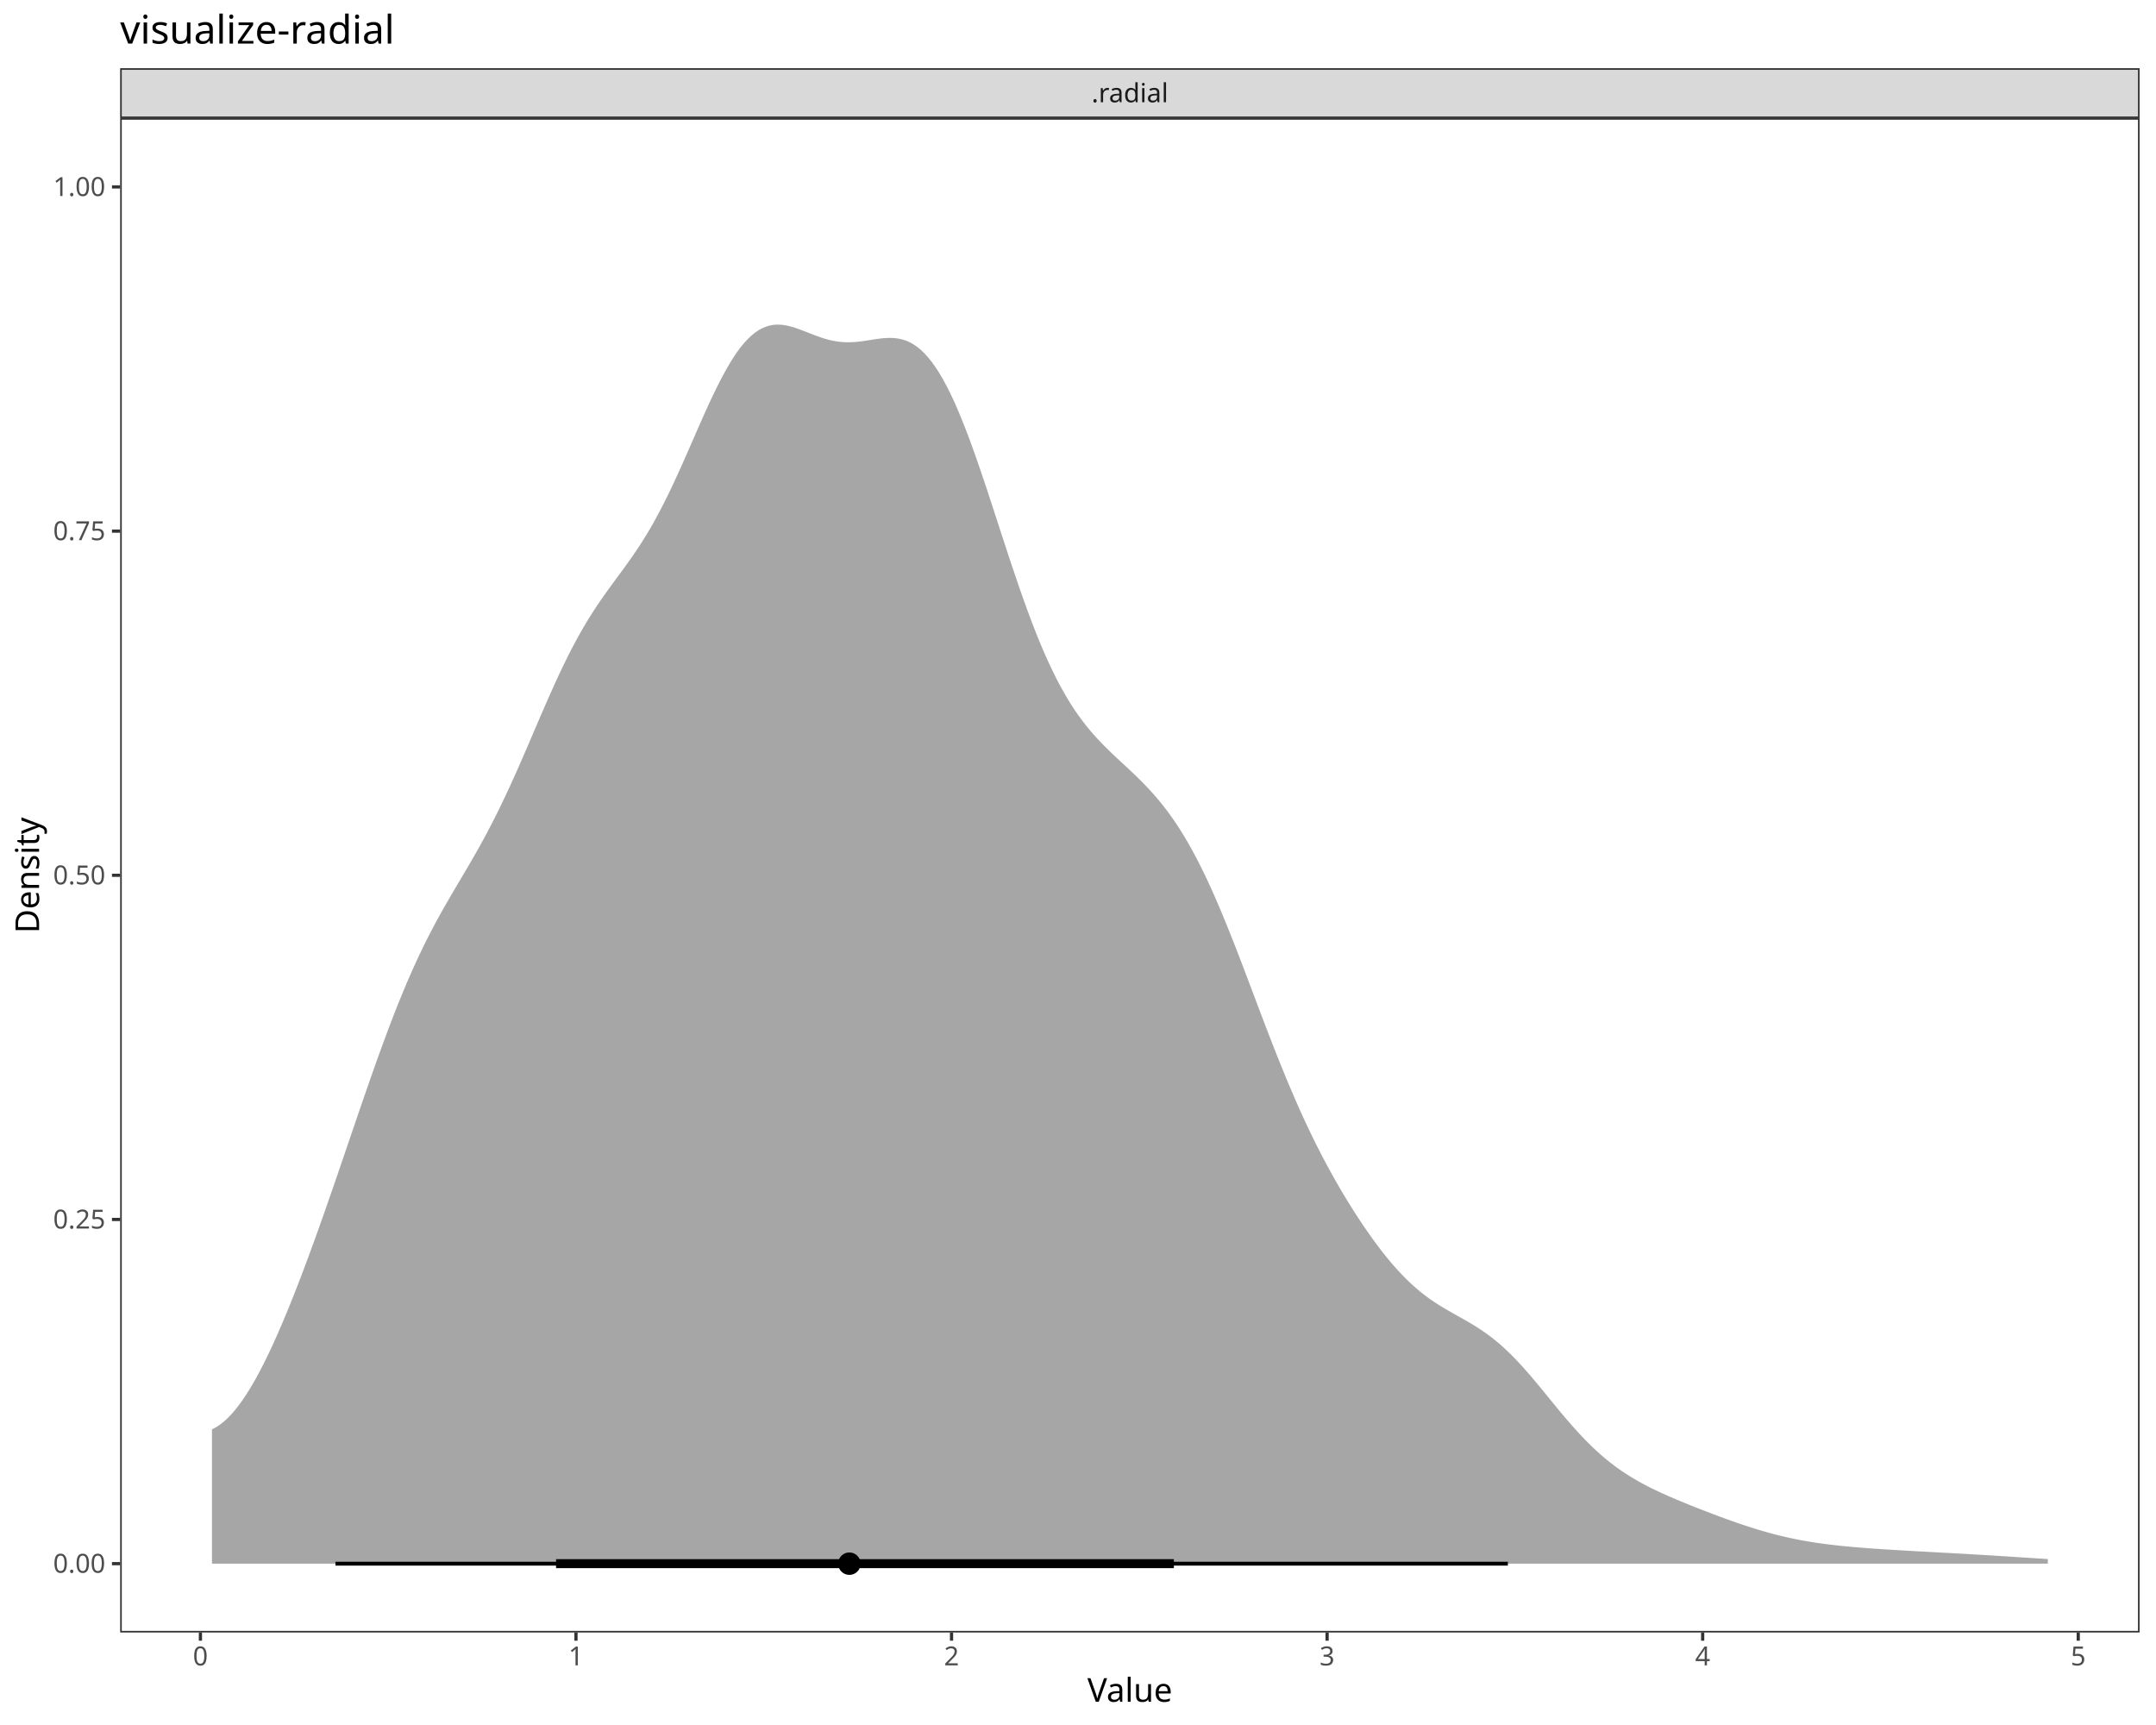
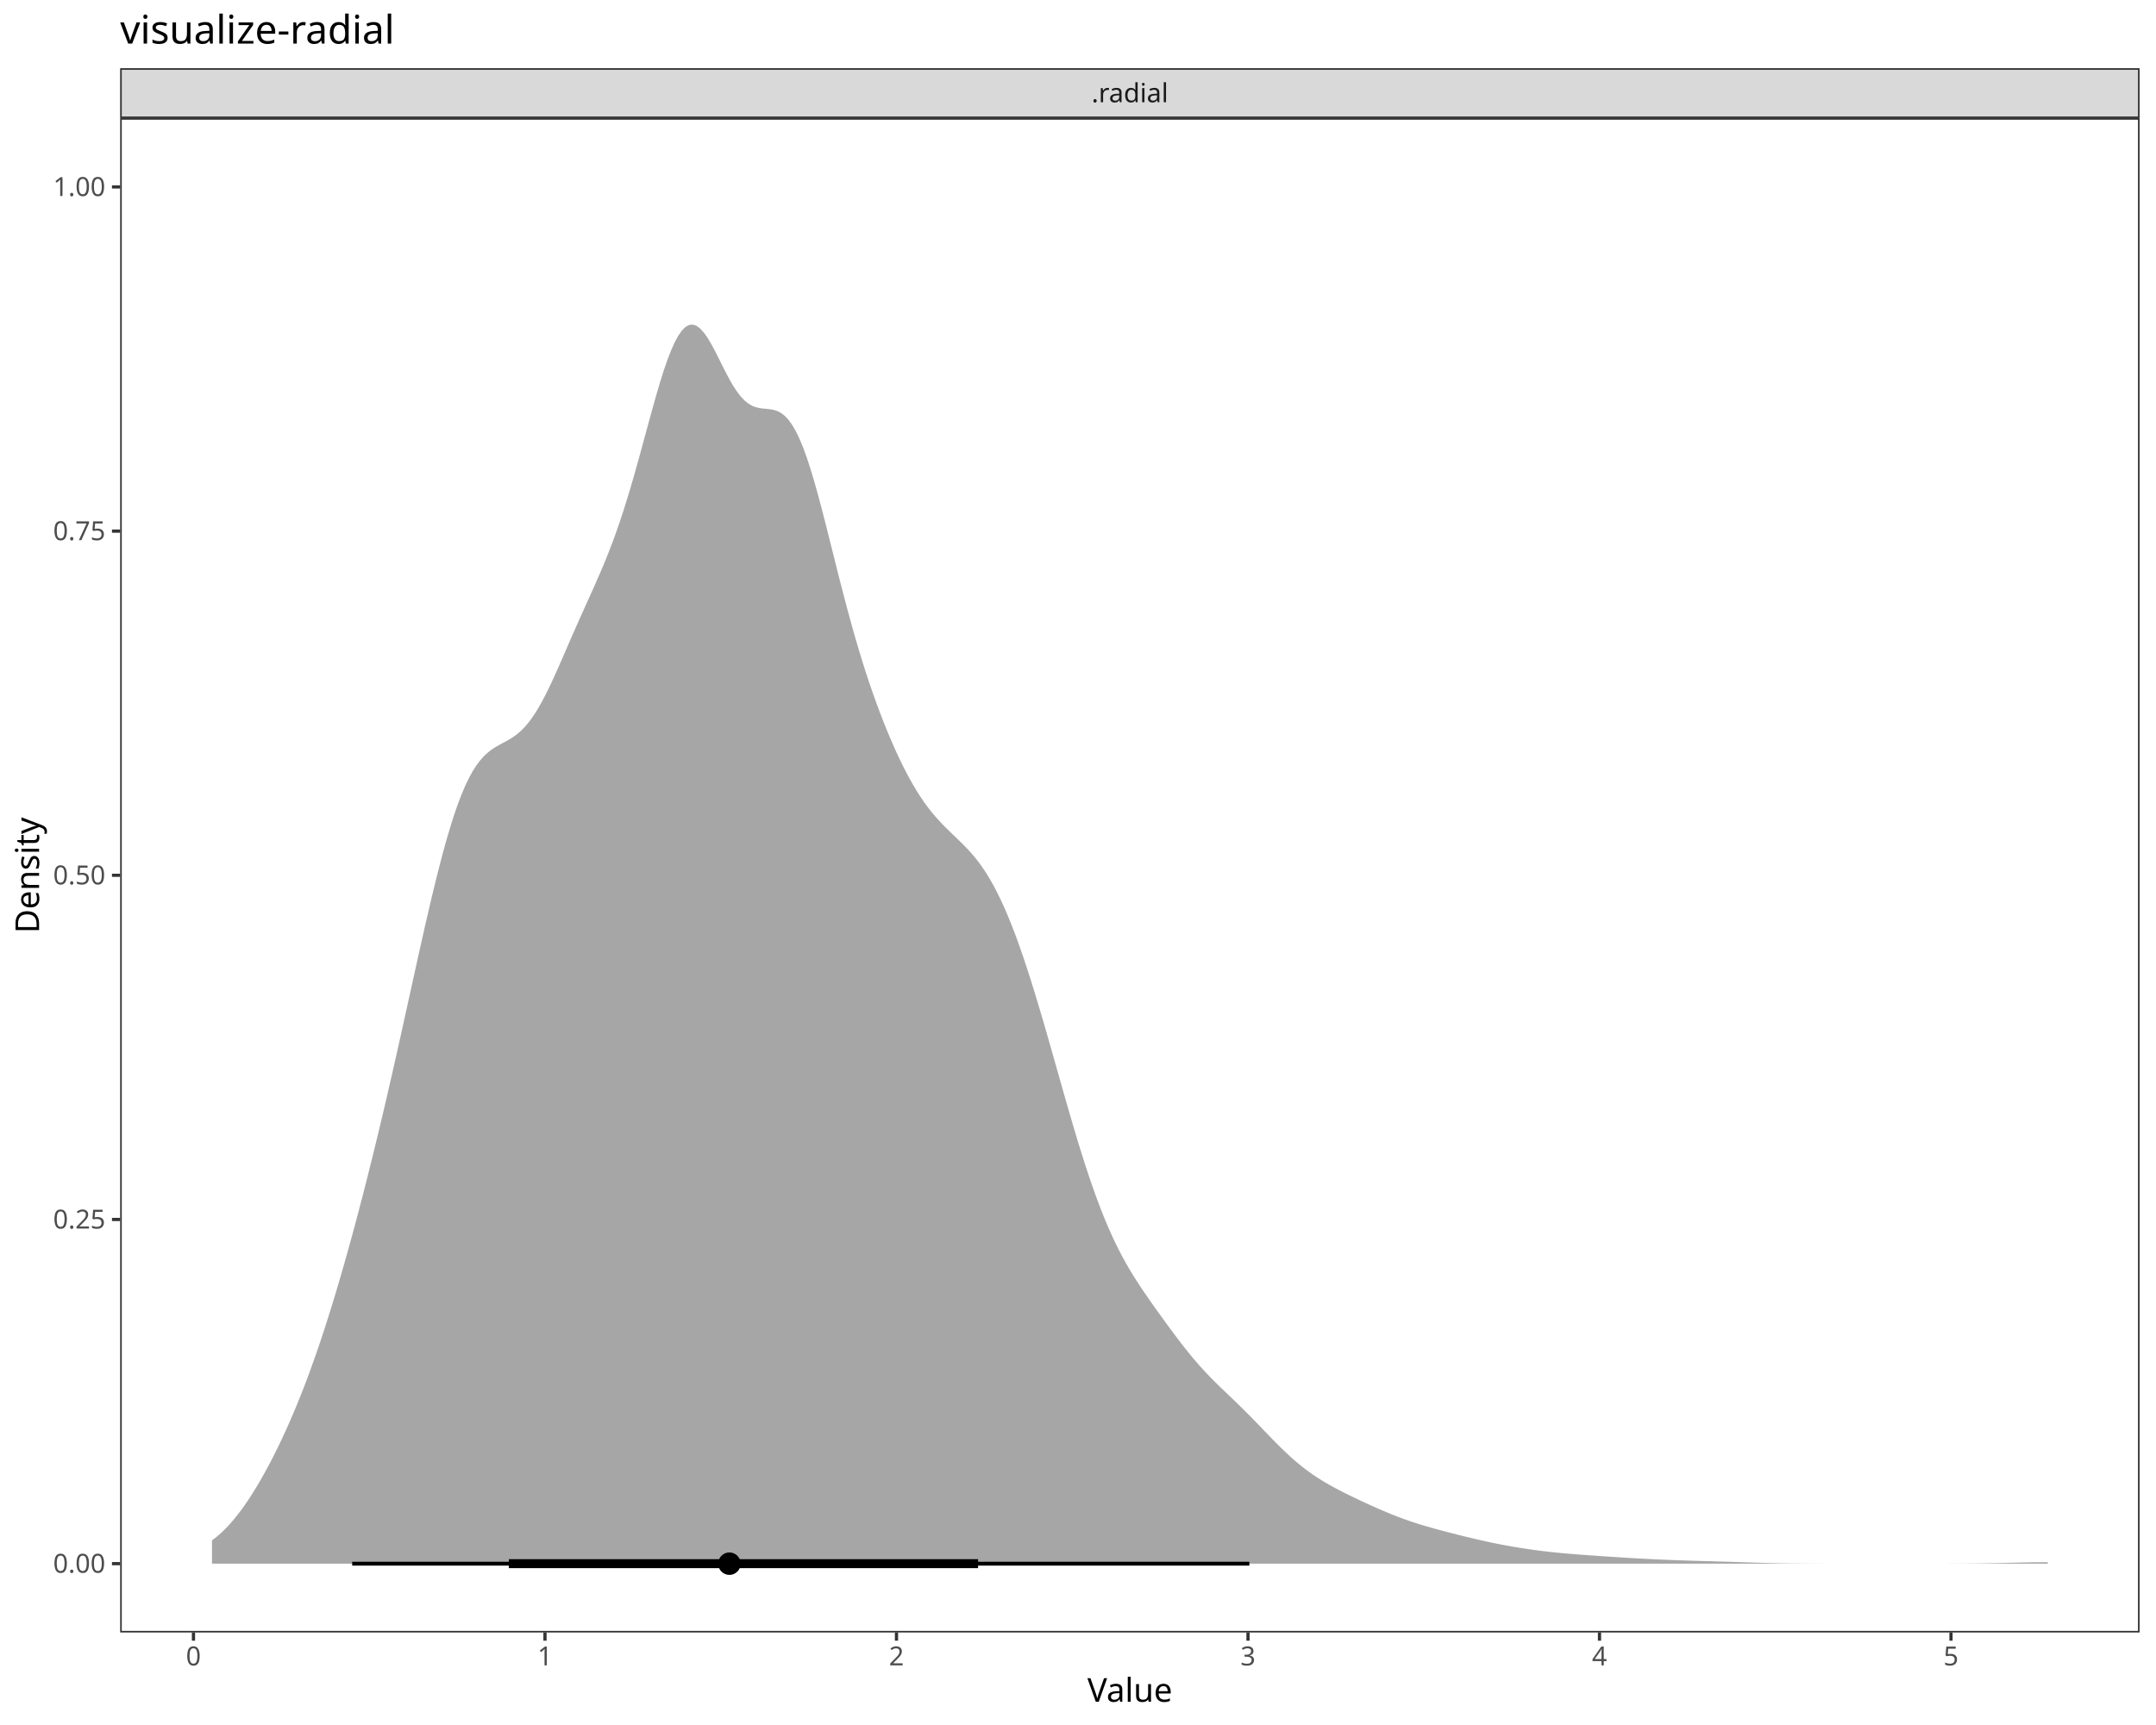
<svg xmlns="http://www.w3.org/2000/svg" class="svglite" data-engine-version="2.0" width="720.00pt" height="576.00pt" viewBox="0 0 720.00 576.00">
  <defs>
    <style type="text/css">
    .svglite line, .svglite polyline, .svglite polygon, .svglite path, .svglite rect, .svglite circle {
      fill: none;
      stroke: #000000;
      stroke-linecap: round;
      stroke-linejoin: round;
      stroke-miterlimit: 10.00;
    }
  </style>
  </defs>
  <rect width="100%" height="100%" style="stroke: none; fill: #FFFFFF;" />
  <defs>
    <clipPath id="cpMC4wMHw3MjAuMDB8MC4wMHw1NzYuMDA=">
      <rect x="0.00" y="0.00" width="720.00" height="576.00" />
    </clipPath>
  </defs>
  <g clip-path="url(#cpMC4wMHw3MjAuMDB8MC4wMHw1NzYuMDA=)">
    <rect x="0.00" y="0.00" width="720.00" height="576.00" style="stroke-width: 1.07; stroke: #FFFFFF; fill: #FFFFFF;" />
  </g>
  <defs>
    <clipPath id="cpNDAuMTN8NzE0LjUyfDM5LjQzfDU0NS4xMQ==">
      <rect x="40.13" y="39.43" width="674.39" height="505.68" />
    </clipPath>
  </defs>
  <g clip-path="url(#cpNDAuMTN8NzE0LjUyfDM5LjQzfDU0NS4xMQ==)">
    <rect x="40.13" y="39.43" width="674.39" height="505.68" style="stroke-width: 1.07; stroke: none; fill: #FFFFFF;" />
-     <polygon points="70.79,477.27 72.01,476.65 73.24,475.87 74.47,474.93 75.69,473.85 76.92,472.62 78.14,471.24 79.37,469.72 80.60,468.07 81.82,466.29 83.05,464.37 84.27,462.34 85.50,460.19 86.73,457.92 87.95,455.55 89.18,453.07 90.41,450.50 91.63,447.83 92.86,445.08 94.08,442.25 95.31,439.35 96.54,436.37 97.76,433.32 98.99,430.21 100.21,427.05 101.44,423.82 102.67,420.54 103.89,417.21 105.12,413.84 106.35,410.43 107.57,406.98 108.80,403.50 110.02,399.99 111.25,396.45 112.48,392.89 113.70,389.32 114.93,385.73 116.15,382.13 117.38,378.53 118.61,374.94 119.83,371.35 121.06,367.78 122.29,364.23 123.51,360.71 124.74,357.22 125.96,353.78 127.19,350.38 128.42,347.03 129.64,343.74 130.87,340.52 132.09,337.37 133.32,334.30 134.55,331.30 135.77,328.37 137.00,325.54 138.23,322.79 139.45,320.11 140.68,317.52 141.90,315.00 143.13,312.57 144.36,310.20 145.58,307.90 146.81,305.66 148.03,303.47 149.26,301.33 150.49,299.21 151.71,297.12 152.94,295.04 154.17,292.97 155.39,290.90 156.62,288.81 157.84,286.70 159.07,284.55 160.30,282.37 161.52,280.14 162.75,277.85 163.97,275.51 165.20,273.12 166.43,270.66 167.65,268.14 168.88,265.56 170.11,262.93 171.33,260.25 172.56,257.51 173.78,254.73 175.01,251.92 176.24,249.08 177.46,246.22 178.69,243.36 179.91,240.50 181.14,237.66 182.37,234.84 183.59,232.06 184.82,229.32 186.05,226.63 187.27,224.00 188.50,221.45 189.72,218.97 190.95,216.56 192.18,214.24 193.40,212.01 194.63,209.86 195.86,207.78 197.08,205.78 198.31,203.86 199.53,202.01 200.76,200.21 201.99,198.45 203.21,196.75 204.44,195.07 205.66,193.40 206.89,191.74 208.12,190.07 209.34,188.37 210.57,186.65 211.80,184.88 213.02,183.06 214.25,181.18 215.47,179.22 216.70,177.20 217.93,175.08 219.15,172.87 220.38,170.58 221.60,168.21 222.83,165.75 224.06,163.22 225.28,160.61 226.51,157.95 227.74,155.23 228.96,152.47 230.19,149.68 231.41,146.87 232.64,144.06 233.87,141.27 235.09,138.51 236.32,135.80 237.54,133.15 238.77,130.59 240.00,128.11 241.22,125.74 242.45,123.49 243.68,121.38 244.90,119.40 246.13,117.58 247.35,115.92 248.58,114.44 249.81,113.13 251.03,111.97 252.26,110.99 253.48,110.17 254.71,109.52 255.94,109.03 257.16,108.67 258.39,108.46 259.62,108.39 260.84,108.43 262.07,108.58 263.29,108.83 264.52,109.15 265.75,109.53 266.97,109.96 268.20,110.42 269.42,110.90 270.65,111.38 271.88,111.86 273.10,112.32 274.33,112.74 275.56,113.13 276.78,113.47 278.01,113.75 279.23,113.97 280.46,114.14 281.69,114.24 282.91,114.29 284.14,114.27 285.36,114.21 286.59,114.10 287.82,113.96 289.04,113.78 290.27,113.59 291.50,113.39 292.72,113.20 293.95,113.04 295.17,112.92 296.40,112.84 297.63,112.83 298.85,112.90 300.08,113.07 301.30,113.34 302.53,113.73 303.76,114.25 304.98,114.94 306.21,115.77 307.44,116.76 308.66,117.93 309.89,119.28 311.11,120.80 312.34,122.50 313.57,124.38 314.79,126.46 316.02,128.70 317.24,131.12 318.47,133.70 319.70,136.48 320.92,139.41 322.15,142.47 323.38,145.67 324.60,148.99 325.83,152.42 327.05,155.94 328.28,159.54 329.51,163.20 330.73,166.92 331.96,170.67 333.18,174.44 334.41,178.22 335.64,181.98 336.86,185.71 338.09,189.40 339.32,193.03 340.54,196.60 341.77,200.08 342.99,203.49 344.22,206.79 345.45,209.98 346.67,213.07 347.90,216.03 349.13,218.87 350.35,221.57 351.58,224.16 352.80,226.62 354.03,228.96 355.26,231.17 356.48,233.27 357.71,235.26 358.93,237.14 360.16,238.90 361.39,240.58 362.61,242.17 363.84,243.67 365.07,245.10 366.29,246.46 367.52,247.77 368.74,249.03 369.97,250.25 371.20,251.44 372.42,252.60 373.65,253.75 374.87,254.88 376.10,256.02 377.33,257.16 378.55,258.32 379.78,259.50 381.01,260.72 382.23,261.96 383.46,263.25 384.68,264.58 385.91,265.97 387.14,267.42 388.36,268.93 389.59,270.52 390.81,272.18 392.04,273.92 393.27,275.75 394.49,277.67 395.72,279.68 396.95,281.78 398.17,283.97 399.40,286.25 400.62,288.64 401.85,291.11 403.08,293.67 404.30,296.31 405.53,299.06 406.75,301.88 407.98,304.78 409.21,307.74 410.43,310.77 411.66,313.86 412.89,316.99 414.11,320.16 415.34,323.37 416.56,326.59 417.79,329.84 419.02,333.09 420.24,336.33 421.47,339.57 422.69,342.78 423.92,345.97 425.15,349.12 426.37,352.24 427.60,355.30 428.83,358.32 430.05,361.29 431.28,364.19 432.50,367.04 433.73,369.83 434.96,372.55 436.18,375.20 437.41,377.78 438.63,380.31 439.86,382.77 441.09,385.18 442.31,387.52 443.54,389.81 444.77,392.05 445.99,394.23 447.22,396.36 448.44,398.45 449.67,400.49 450.90,402.47 452.12,404.42 453.35,406.32 454.57,408.18 455.80,409.99 457.03,411.76 458.25,413.49 459.48,415.17 460.71,416.80 461.93,418.38 463.16,419.92 464.38,421.40 465.61,422.82 466.84,424.19 468.06,425.50 469.29,426.76 470.51,427.96 471.74,429.10 472.97,430.18 474.19,431.22 475.42,432.19 476.65,433.12 477.87,434.00 479.10,434.83 480.32,435.63 481.55,436.39 482.78,437.12 484.00,437.83 485.23,438.53 486.45,439.22 487.68,439.90 488.91,440.59 490.13,441.29 491.36,442.02 492.59,442.76 493.81,443.54 495.04,444.35 496.26,445.21 497.49,446.11 498.72,447.05 499.94,448.05 501.17,449.10 502.39,450.20 503.62,451.35 504.85,452.55 506.07,453.80 507.30,455.10 508.53,456.44 509.75,457.82 510.98,459.23 512.20,460.68 513.43,462.14 514.66,463.62 515.88,465.12 517.11,466.62 518.34,468.12 519.56,469.62 520.79,471.10 522.01,472.57 523.24,474.01 524.47,475.43 525.69,476.82 526.92,478.18 528.14,479.49 529.37,480.78 530.60,482.01 531.82,483.21 533.05,484.36 534.28,485.47 535.50,486.54 536.73,487.56 537.95,488.53 539.18,489.47 540.41,490.36 541.63,491.21 542.86,492.03 544.08,492.81 545.31,493.56 546.54,494.28 547.76,494.97 548.99,495.64 550.22,496.28 551.44,496.90 552.67,497.49 553.89,498.07 555.12,498.64 556.35,499.19 557.57,499.73 558.80,500.26 560.02,500.78 561.25,501.29 562.48,501.80 563.70,502.30 564.93,502.79 566.16,503.28 567.38,503.76 568.61,504.24 569.83,504.71 571.06,505.18 572.29,505.65 573.51,506.11 574.74,506.57 575.96,507.02 577.19,507.46 578.42,507.90 579.64,508.33 580.87,508.76 582.10,509.17 583.32,509.58 584.55,509.97 585.77,510.36 587.00,510.74 588.23,511.10 589.45,511.46 590.68,511.80 591.90,512.13 593.13,512.45 594.36,512.76 595.58,513.05 596.81,513.34 598.04,513.60 599.26,513.86 600.49,514.11 601.71,514.34 602.94,514.56 604.17,514.77 605.39,514.97 606.62,515.16 607.84,515.33 609.07,515.50 610.30,515.66 611.52,515.81 612.75,515.95 613.98,516.09 615.20,516.22 616.43,516.34 617.65,516.45 618.88,516.56 620.11,516.67 621.33,516.77 622.56,516.86 623.78,516.96 625.01,517.05 626.24,517.13 627.46,517.21 628.69,517.30 629.92,517.38 631.14,517.45 632.37,517.53 633.59,517.60 634.82,517.68 636.05,517.75 637.27,517.82 638.50,517.89 639.72,517.96 640.95,518.03 642.18,518.09 643.40,518.16 644.63,518.23 645.86,518.29 647.08,518.36 648.31,518.43 649.53,518.49 650.76,518.56 651.99,518.63 653.21,518.70 654.44,518.77 655.66,518.83 656.89,518.90 658.12,518.97 659.34,519.05 660.57,519.12 661.80,519.19 663.02,519.26 664.25,519.34 665.47,519.41 666.70,519.49 667.93,519.57 669.15,519.65 670.38,519.72 671.60,519.80 672.83,519.88 674.06,519.96 675.28,520.04 676.51,520.12 677.74,520.20 678.96,520.28 680.19,520.36 681.41,520.43 682.64,520.51 683.87,520.59 683.87,522.13 682.64,522.13 681.41,522.13 680.19,522.13 678.96,522.13 677.74,522.13 676.51,522.13 675.28,522.13 674.06,522.13 672.83,522.13 671.60,522.13 670.38,522.13 669.15,522.13 667.93,522.13 666.70,522.13 665.47,522.13 664.25,522.13 663.02,522.13 661.80,522.13 660.57,522.13 659.34,522.13 658.12,522.13 656.89,522.13 655.66,522.13 654.44,522.13 653.21,522.13 651.99,522.13 650.76,522.13 649.53,522.13 648.31,522.13 647.08,522.13 645.86,522.13 644.63,522.13 643.40,522.13 642.18,522.13 640.95,522.13 639.72,522.13 638.50,522.13 637.27,522.13 636.05,522.13 634.82,522.13 633.59,522.13 632.37,522.13 631.14,522.13 629.92,522.13 628.69,522.13 627.46,522.13 626.24,522.13 625.01,522.13 623.78,522.13 622.56,522.13 621.33,522.13 620.11,522.13 618.88,522.13 617.65,522.13 616.43,522.13 615.20,522.13 613.98,522.13 612.75,522.13 611.52,522.13 610.30,522.13 609.07,522.13 607.84,522.13 606.62,522.13 605.39,522.13 604.17,522.13 602.94,522.13 601.71,522.13 600.49,522.13 599.26,522.13 598.04,522.13 596.81,522.13 595.58,522.13 594.36,522.13 593.13,522.13 591.90,522.13 590.68,522.13 589.45,522.13 588.23,522.13 587.00,522.13 585.77,522.13 584.55,522.13 583.32,522.13 582.10,522.13 580.87,522.13 579.64,522.13 578.42,522.13 577.19,522.13 575.96,522.13 574.74,522.13 573.51,522.13 572.29,522.13 571.06,522.13 569.83,522.13 568.61,522.13 567.38,522.13 566.16,522.13 564.93,522.13 563.70,522.13 562.48,522.13 561.25,522.13 560.02,522.13 558.80,522.13 557.57,522.13 556.35,522.13 555.12,522.13 553.89,522.13 552.67,522.13 551.44,522.13 550.22,522.13 548.99,522.13 547.76,522.13 546.54,522.13 545.31,522.13 544.08,522.13 542.86,522.13 541.63,522.13 540.41,522.13 539.18,522.13 537.95,522.13 536.73,522.13 535.50,522.13 534.28,522.13 533.05,522.13 531.82,522.13 530.60,522.13 529.37,522.13 528.14,522.13 526.92,522.13 525.69,522.13 524.47,522.13 523.24,522.13 522.01,522.13 520.79,522.13 519.56,522.13 518.34,522.13 517.11,522.13 515.88,522.13 514.66,522.13 513.43,522.13 512.20,522.13 510.98,522.13 509.75,522.13 508.53,522.13 507.30,522.13 506.07,522.13 504.85,522.13 503.62,522.13 502.39,522.13 501.17,522.13 499.94,522.13 498.72,522.13 497.49,522.13 496.26,522.13 495.04,522.13 493.81,522.13 492.59,522.13 491.36,522.13 490.13,522.13 488.91,522.13 487.68,522.13 486.45,522.13 485.23,522.13 484.00,522.13 482.78,522.13 481.55,522.13 480.32,522.13 479.10,522.13 477.87,522.13 476.65,522.13 475.42,522.13 474.19,522.13 472.97,522.13 471.74,522.13 470.51,522.13 469.29,522.13 468.06,522.13 466.84,522.13 465.61,522.13 464.38,522.13 463.16,522.13 461.93,522.13 460.71,522.13 459.48,522.13 458.25,522.13 457.03,522.13 455.80,522.13 454.57,522.13 453.35,522.13 452.12,522.13 450.90,522.13 449.67,522.13 448.44,522.13 447.22,522.13 445.99,522.13 444.77,522.13 443.54,522.13 442.31,522.13 441.09,522.13 439.86,522.13 438.63,522.13 437.41,522.13 436.18,522.13 434.96,522.13 433.73,522.13 432.50,522.13 431.28,522.13 430.05,522.13 428.83,522.13 427.60,522.13 426.37,522.13 425.15,522.13 423.92,522.13 422.69,522.13 421.47,522.13 420.24,522.13 419.02,522.13 417.79,522.13 416.56,522.13 415.34,522.13 414.11,522.13 412.89,522.13 411.66,522.13 410.43,522.13 409.21,522.13 407.98,522.13 406.75,522.13 405.53,522.13 404.30,522.13 403.08,522.13 401.85,522.13 400.62,522.13 399.40,522.13 398.17,522.13 396.95,522.13 395.72,522.13 394.49,522.13 393.27,522.13 392.04,522.13 390.81,522.13 389.59,522.13 388.36,522.13 387.14,522.13 385.91,522.13 384.68,522.13 383.46,522.13 382.23,522.13 381.01,522.13 379.78,522.13 378.55,522.13 377.33,522.13 376.10,522.13 374.87,522.13 373.65,522.13 372.42,522.13 371.20,522.13 369.97,522.13 368.74,522.13 367.52,522.13 366.29,522.13 365.07,522.13 363.84,522.13 362.61,522.13 361.39,522.13 360.16,522.13 358.93,522.13 357.71,522.13 356.48,522.13 355.26,522.13 354.03,522.13 352.80,522.13 351.58,522.13 350.35,522.13 349.13,522.13 347.90,522.13 346.67,522.13 345.45,522.13 344.22,522.13 342.99,522.13 341.77,522.13 340.54,522.13 339.32,522.13 338.09,522.13 336.86,522.13 335.64,522.13 334.41,522.13 333.18,522.13 331.96,522.13 330.73,522.13 329.51,522.13 328.28,522.13 327.05,522.13 325.83,522.13 324.60,522.13 323.38,522.13 322.15,522.13 320.92,522.13 319.70,522.13 318.47,522.13 317.24,522.13 316.02,522.13 314.79,522.13 313.57,522.13 312.34,522.13 311.11,522.13 309.89,522.13 308.66,522.13 307.44,522.13 306.21,522.13 304.98,522.13 303.76,522.13 302.53,522.13 301.30,522.13 300.08,522.13 298.85,522.13 297.63,522.13 296.40,522.13 295.17,522.13 293.95,522.13 292.72,522.13 291.50,522.13 290.27,522.13 289.04,522.13 287.82,522.13 286.59,522.13 285.36,522.13 284.14,522.13 282.91,522.13 281.69,522.13 280.46,522.13 279.23,522.13 278.01,522.13 276.78,522.13 275.56,522.13 274.33,522.13 273.10,522.13 271.88,522.13 270.65,522.13 269.42,522.13 268.20,522.13 266.97,522.13 265.75,522.13 264.52,522.13 263.29,522.13 262.07,522.13 260.84,522.13 259.62,522.13 258.39,522.13 257.16,522.13 255.94,522.13 254.71,522.13 253.48,522.13 252.26,522.13 251.03,522.13 249.81,522.13 248.58,522.13 247.35,522.13 246.13,522.13 244.90,522.13 243.68,522.13 242.45,522.13 241.22,522.13 240.00,522.13 238.77,522.13 237.54,522.13 236.32,522.13 235.09,522.13 233.87,522.13 232.64,522.13 231.41,522.13 230.19,522.13 228.96,522.13 227.74,522.13 226.51,522.13 225.28,522.13 224.06,522.13 222.83,522.13 221.60,522.13 220.38,522.13 219.15,522.13 217.93,522.13 216.70,522.13 215.47,522.13 214.25,522.13 213.02,522.13 211.80,522.13 210.57,522.13 209.34,522.13 208.12,522.13 206.89,522.13 205.66,522.13 204.44,522.13 203.21,522.13 201.99,522.13 200.76,522.13 199.53,522.13 198.31,522.13 197.08,522.13 195.86,522.13 194.63,522.13 193.40,522.13 192.18,522.13 190.95,522.13 189.72,522.13 188.50,522.13 187.27,522.13 186.05,522.13 184.82,522.13 183.59,522.13 182.37,522.13 181.14,522.13 179.91,522.13 178.69,522.13 177.46,522.13 176.24,522.13 175.01,522.13 173.78,522.13 172.56,522.13 171.33,522.13 170.11,522.13 168.88,522.13 167.65,522.13 166.43,522.13 165.20,522.13 163.97,522.13 162.75,522.13 161.52,522.13 160.30,522.13 159.07,522.13 157.84,522.13 156.62,522.13 155.39,522.13 154.17,522.13 152.94,522.13 151.71,522.13 150.49,522.13 149.26,522.13 148.03,522.13 146.81,522.13 145.58,522.13 144.36,522.13 143.13,522.13 141.90,522.13 140.68,522.13 139.45,522.13 138.23,522.13 137.00,522.13 135.77,522.13 134.55,522.13 133.32,522.13 132.09,522.13 130.87,522.13 129.64,522.13 128.42,522.13 127.19,522.13 125.96,522.13 124.74,522.13 123.51,522.13 122.29,522.13 121.06,522.13 119.83,522.13 118.61,522.13 117.38,522.13 116.15,522.13 114.93,522.13 113.70,522.13 112.48,522.13 111.25,522.13 110.02,522.13 108.80,522.13 107.57,522.13 106.35,522.13 105.12,522.13 103.89,522.13 102.67,522.13 101.44,522.13 100.21,522.13 98.99,522.13 97.76,522.13 96.54,522.13 95.31,522.13 94.08,522.13 92.86,522.13 91.63,522.13 90.41,522.13 89.18,522.13 87.95,522.13 86.73,522.13 85.50,522.13 84.27,522.13 83.05,522.13 81.82,522.13 80.60,522.13 79.37,522.13 78.14,522.13 76.92,522.13 75.69,522.13 74.47,522.13 73.24,522.13 72.01,522.13 70.79,522.13 " style="stroke-width: 2.13; stroke: none; fill: #A6A6A6;" />
-     <line x1="112.03" y1="522.13" x2="503.55" y2="522.13" style="stroke-width: 1.28; stroke-linecap: butt;" />
-     <line x1="185.70" y1="522.13" x2="392.01" y2="522.13" style="stroke-width: 2.99; stroke-linecap: butt;" />
-     <circle cx="283.65" cy="522.13" r="1.68" style="stroke-width: 1.06; fill: #000000;" />
-     <circle cx="283.65" cy="522.13" r="3.22" style="stroke-width: 1.06; fill: #000000;" />
+     <polygon points="70.79,514.35 72.01,513.43 73.24,512.40 74.47,511.28 75.69,510.05 76.92,508.72 78.14,507.29 79.37,505.77 80.60,504.15 81.82,502.44 83.05,500.64 84.27,498.75 85.50,496.76 86.73,494.70 87.95,492.55 89.18,490.32 90.41,488.01 91.63,485.61 92.86,483.14 94.08,480.58 95.31,477.93 96.54,475.20 97.76,472.37 98.99,469.46 100.21,466.44 101.44,463.33 102.67,460.10 103.89,456.77 105.12,453.34 106.35,449.80 107.57,446.15 108.80,442.40 110.02,438.54 111.25,434.58 112.48,430.51 113.70,426.35 114.93,422.10 116.15,417.75 117.38,413.31 118.61,408.78 119.83,404.16 121.06,399.46 122.29,394.67 123.51,389.81 124.74,384.86 125.96,379.83 127.19,374.72 128.42,369.53 129.64,364.26 130.87,358.92 132.09,353.51 133.32,348.04 134.55,342.53 135.77,336.98 137.00,331.40 138.23,325.83 139.45,320.29 140.68,314.79 141.90,309.36 143.13,304.03 144.36,298.84 145.58,293.79 146.81,288.94 148.03,284.30 149.26,279.90 150.49,275.77 151.71,271.92 152.94,268.39 154.17,265.19 155.39,262.32 156.62,259.76 157.84,257.53 159.07,255.60 160.30,253.96 161.52,252.58 162.75,251.42 163.97,250.45 165.20,249.62 166.43,248.90 167.65,248.23 168.88,247.58 170.11,246.89 171.33,246.12 172.56,245.23 173.78,244.20 175.01,242.99 176.24,241.59 177.46,239.99 178.69,238.18 179.91,236.18 181.14,233.99 182.37,231.63 183.59,229.13 184.82,226.50 186.05,223.78 187.27,221.00 188.50,218.18 189.72,215.36 190.95,212.55 192.18,209.76 193.40,207.00 194.63,204.26 195.86,201.54 197.08,198.82 198.31,196.09 199.53,193.32 200.76,190.49 201.99,187.57 203.21,184.53 204.44,181.36 205.66,178.01 206.89,174.49 208.12,170.78 209.34,166.89 210.57,162.83 211.80,158.61 213.02,154.25 214.25,149.80 215.47,145.29 216.70,140.77 217.93,136.31 219.15,131.97 220.38,127.81 221.60,123.89 222.83,120.31 224.06,117.12 225.28,114.37 226.51,112.10 227.74,110.35 228.96,109.14 230.19,108.49 231.41,108.39 232.64,108.82 233.87,109.74 235.09,111.10 236.32,112.85 237.54,114.90 238.77,117.18 240.00,119.61 241.22,122.08 242.45,124.50 243.68,126.80 244.90,128.91 246.13,130.77 247.35,132.37 248.58,133.67 249.81,134.69 251.03,135.43 252.26,135.93 253.48,136.24 254.71,136.41 255.94,136.52 257.16,136.65 258.39,136.87 259.62,137.27 260.84,137.91 262.07,138.85 263.29,140.15 264.52,141.84 265.75,143.94 266.97,146.47 268.20,149.42 269.42,152.78 270.65,156.53 271.88,160.61 273.10,164.96 274.33,169.55 275.56,174.30 276.78,179.15 278.01,184.05 279.23,188.94 280.46,193.79 281.69,198.55 282.91,203.19 284.14,207.70 285.36,212.06 286.59,216.26 287.82,220.30 289.04,224.18 290.27,227.91 291.50,231.47 292.72,234.90 293.95,238.18 295.17,241.34 296.40,244.37 297.63,247.28 298.85,250.07 300.08,252.74 301.30,255.28 302.53,257.70 303.76,260.00 304.98,262.17 306.21,264.21 307.44,266.13 308.66,267.93 309.89,269.60 311.11,271.16 312.34,272.62 313.57,273.99 314.79,275.29 316.02,276.53 317.24,277.73 318.47,278.91 319.70,280.08 320.92,281.27 322.15,282.50 323.38,283.78 324.60,285.14 325.83,286.61 327.05,288.20 328.28,289.92 329.51,291.79 330.73,293.81 331.96,296.00 333.18,298.36 334.41,300.90 335.64,303.61 336.86,306.50 338.09,309.55 339.32,312.78 340.54,316.17 341.77,319.70 342.99,323.39 344.22,327.21 345.45,331.15 346.67,335.19 347.90,339.32 349.13,343.53 350.35,347.79 351.58,352.10 352.80,356.42 354.03,360.75 355.26,365.07 356.48,369.35 357.71,373.57 358.93,377.73 360.16,381.80 361.39,385.75 362.61,389.58 363.84,393.28 365.07,396.84 366.29,400.25 367.52,403.49 368.74,406.58 369.97,409.51 371.20,412.29 372.42,414.91 373.65,417.39 374.87,419.73 376.10,421.95 377.33,424.06 378.55,426.08 379.78,428.01 381.01,429.88 382.23,431.69 383.46,433.47 384.68,435.22 385.91,436.95 387.14,438.66 388.36,440.35 389.59,442.04 390.81,443.71 392.04,445.36 393.27,446.99 394.49,448.60 395.72,450.17 396.95,451.70 398.17,453.19 399.40,454.64 400.62,456.04 401.85,457.40 403.08,458.71 404.30,459.98 405.53,461.22 406.75,462.44 407.98,463.63 409.21,464.80 410.43,465.97 411.66,467.14 412.89,468.32 414.11,469.51 415.34,470.72 416.56,471.94 417.79,473.18 419.02,474.44 420.24,475.70 421.47,476.98 422.69,478.25 423.92,479.52 425.15,480.78 426.37,482.03 427.60,483.25 428.83,484.44 430.05,485.60 431.28,486.72 432.50,487.80 433.73,488.83 434.96,489.82 436.18,490.76 437.41,491.66 438.63,492.52 439.86,493.33 441.09,494.11 442.31,494.86 443.54,495.58 444.77,496.27 445.99,496.93 447.22,497.58 448.44,498.21 449.67,498.82 450.90,499.43 452.12,500.02 453.35,500.60 454.57,501.18 455.80,501.75 457.03,502.31 458.25,502.87 459.48,503.42 460.71,503.96 461.93,504.48 463.16,505.00 464.38,505.51 465.61,506.00 466.84,506.47 468.06,506.93 469.29,507.38 470.51,507.81 471.74,508.22 472.97,508.62 474.19,509.01 475.42,509.38 476.65,509.74 477.87,510.09 479.10,510.43 480.32,510.77 481.55,511.10 482.78,511.42 484.00,511.74 485.23,512.05 486.45,512.37 487.68,512.67 488.91,512.98 490.13,513.28 491.36,513.57 492.59,513.86 493.81,514.15 495.04,514.42 496.26,514.70 497.49,514.96 498.72,515.22 499.94,515.46 501.17,515.71 502.39,515.94 503.62,516.16 504.85,516.38 506.07,516.59 507.30,516.79 508.53,516.99 509.75,517.17 510.98,517.35 512.20,517.53 513.43,517.69 514.66,517.85 515.88,518.00 517.11,518.14 518.34,518.27 519.56,518.40 520.79,518.52 522.01,518.64 523.24,518.75 524.47,518.85 525.69,518.95 526.92,519.05 528.14,519.14 529.37,519.23 530.60,519.32 531.82,519.41 533.05,519.49 534.28,519.58 535.50,519.66 536.73,519.74 537.95,519.82 539.18,519.90 540.41,519.98 541.63,520.06 542.86,520.13 544.08,520.21 545.31,520.28 546.54,520.35 547.76,520.42 548.99,520.48 550.22,520.55 551.44,520.61 552.67,520.67 553.89,520.73 555.12,520.78 556.35,520.83 557.57,520.88 558.80,520.93 560.02,520.98 561.25,521.02 562.48,521.06 563.70,521.10 564.93,521.14 566.16,521.18 567.38,521.21 568.61,521.25 569.83,521.28 571.06,521.31 572.29,521.35 573.51,521.38 574.74,521.42 575.96,521.46 577.19,521.49 578.42,521.53 579.64,521.57 580.87,521.61 582.10,521.65 583.32,521.69 584.55,521.73 585.77,521.77 587.00,521.81 588.23,521.84 589.45,521.88 590.68,521.91 591.90,521.94 593.13,521.96 594.36,521.99 595.58,522.01 596.81,522.03 598.04,522.05 599.26,522.06 600.49,522.07 601.71,522.08 602.94,522.09 604.17,522.10 605.39,522.11 606.62,522.11 607.84,522.11 609.07,522.12 610.30,522.12 611.52,522.12 612.75,522.12 613.98,522.12 615.20,522.13 616.43,522.13 617.65,522.13 618.88,522.13 620.11,522.13 621.33,522.13 622.56,522.13 623.78,522.13 625.01,522.13 626.24,522.13 627.46,522.13 628.69,522.13 629.92,522.13 631.14,522.13 632.37,522.13 633.59,522.13 634.82,522.13 636.05,522.13 637.27,522.13 638.50,522.13 639.72,522.13 640.95,522.13 642.18,522.13 643.40,522.12 644.63,522.12 645.86,522.12 647.08,522.12 648.31,522.12 649.53,522.12 650.76,522.11 651.99,522.11 653.21,522.11 654.44,522.10 655.66,522.09 656.89,522.08 658.12,522.07 659.34,522.06 660.57,522.05 661.80,522.03 663.02,522.01 664.25,521.99 665.47,521.97 666.70,521.94 667.93,521.92 669.15,521.89 670.38,521.86 671.60,521.83 672.83,521.80 674.06,521.77 675.28,521.74 676.51,521.72 677.74,521.69 678.96,521.67 680.19,521.66 681.41,521.65 682.64,521.64 683.87,521.64 683.87,522.13 682.64,522.13 681.41,522.13 680.19,522.13 678.96,522.13 677.74,522.13 676.51,522.13 675.28,522.13 674.06,522.13 672.83,522.13 671.60,522.13 670.38,522.13 669.15,522.13 667.93,522.13 666.70,522.13 665.47,522.13 664.25,522.13 663.02,522.13 661.80,522.13 660.57,522.13 659.34,522.13 658.12,522.13 656.89,522.13 655.66,522.13 654.44,522.13 653.21,522.13 651.99,522.13 650.76,522.13 649.53,522.13 648.31,522.13 647.08,522.13 645.86,522.13 644.63,522.13 643.40,522.13 642.18,522.13 640.95,522.13 639.72,522.13 638.50,522.13 637.27,522.13 636.05,522.13 634.82,522.13 633.59,522.13 632.37,522.13 631.14,522.13 629.92,522.13 628.69,522.13 627.46,522.13 626.24,522.13 625.01,522.13 623.78,522.13 622.56,522.13 621.33,522.13 620.11,522.13 618.88,522.13 617.65,522.13 616.43,522.13 615.20,522.13 613.98,522.13 612.75,522.13 611.52,522.13 610.30,522.13 609.07,522.13 607.84,522.13 606.62,522.13 605.39,522.13 604.17,522.13 602.94,522.13 601.71,522.13 600.49,522.13 599.26,522.13 598.04,522.13 596.81,522.13 595.58,522.13 594.36,522.13 593.13,522.13 591.90,522.13 590.68,522.13 589.45,522.13 588.23,522.13 587.00,522.13 585.77,522.13 584.55,522.13 583.32,522.13 582.10,522.13 580.87,522.13 579.64,522.13 578.42,522.13 577.19,522.13 575.96,522.13 574.74,522.13 573.51,522.13 572.29,522.13 571.06,522.13 569.83,522.13 568.61,522.13 567.38,522.13 566.16,522.13 564.93,522.13 563.70,522.13 562.48,522.13 561.25,522.13 560.02,522.13 558.80,522.13 557.57,522.13 556.35,522.13 555.12,522.13 553.89,522.13 552.67,522.13 551.44,522.13 550.22,522.13 548.99,522.13 547.76,522.13 546.54,522.13 545.31,522.13 544.08,522.13 542.86,522.13 541.63,522.13 540.41,522.13 539.18,522.13 537.95,522.13 536.73,522.13 535.50,522.13 534.28,522.13 533.05,522.13 531.82,522.13 530.60,522.13 529.37,522.13 528.14,522.13 526.92,522.13 525.69,522.13 524.47,522.13 523.24,522.13 522.01,522.13 520.79,522.13 519.56,522.13 518.34,522.13 517.11,522.13 515.88,522.13 514.66,522.13 513.43,522.13 512.20,522.13 510.98,522.13 509.75,522.13 508.53,522.13 507.30,522.13 506.07,522.13 504.85,522.13 503.62,522.13 502.39,522.13 501.17,522.13 499.94,522.13 498.72,522.13 497.49,522.13 496.26,522.13 495.04,522.13 493.81,522.13 492.59,522.13 491.36,522.13 490.13,522.13 488.91,522.13 487.68,522.13 486.45,522.13 485.23,522.13 484.00,522.13 482.78,522.13 481.55,522.13 480.32,522.13 479.10,522.13 477.87,522.13 476.65,522.13 475.42,522.13 474.19,522.13 472.97,522.13 471.74,522.13 470.51,522.13 469.29,522.13 468.06,522.13 466.84,522.13 465.61,522.13 464.38,522.13 463.16,522.13 461.93,522.13 460.71,522.13 459.48,522.13 458.25,522.13 457.03,522.13 455.80,522.13 454.57,522.13 453.35,522.13 452.12,522.13 450.90,522.13 449.67,522.13 448.44,522.13 447.22,522.13 445.99,522.13 444.77,522.13 443.54,522.13 442.31,522.13 441.09,522.13 439.86,522.13 438.63,522.13 437.41,522.13 436.18,522.13 434.96,522.13 433.73,522.13 432.50,522.13 431.28,522.13 430.05,522.13 428.83,522.13 427.60,522.13 426.37,522.13 425.15,522.13 423.92,522.13 422.69,522.13 421.47,522.13 420.24,522.13 419.02,522.13 417.79,522.13 416.56,522.13 415.34,522.13 414.11,522.13 412.89,522.13 411.66,522.13 410.43,522.13 409.21,522.13 407.98,522.13 406.75,522.13 405.53,522.13 404.30,522.13 403.08,522.13 401.85,522.13 400.62,522.13 399.40,522.13 398.17,522.13 396.95,522.13 395.72,522.13 394.49,522.13 393.27,522.13 392.04,522.13 390.81,522.13 389.59,522.13 388.36,522.13 387.14,522.13 385.91,522.13 384.68,522.13 383.46,522.13 382.23,522.13 381.01,522.13 379.78,522.13 378.55,522.13 377.33,522.13 376.10,522.13 374.87,522.13 373.65,522.13 372.42,522.13 371.20,522.13 369.97,522.13 368.74,522.13 367.52,522.13 366.29,522.13 365.07,522.13 363.84,522.13 362.61,522.13 361.39,522.13 360.16,522.13 358.93,522.13 357.71,522.13 356.48,522.13 355.26,522.13 354.03,522.13 352.80,522.13 351.58,522.13 350.35,522.13 349.13,522.13 347.90,522.13 346.67,522.13 345.45,522.13 344.22,522.13 342.99,522.13 341.77,522.13 340.54,522.13 339.32,522.13 338.09,522.13 336.86,522.13 335.64,522.13 334.41,522.13 333.18,522.13 331.96,522.13 330.73,522.13 329.51,522.13 328.28,522.13 327.05,522.13 325.83,522.13 324.60,522.13 323.38,522.13 322.15,522.13 320.92,522.13 319.70,522.13 318.47,522.13 317.24,522.13 316.02,522.13 314.79,522.13 313.57,522.13 312.34,522.13 311.11,522.13 309.89,522.13 308.66,522.13 307.44,522.13 306.21,522.13 304.98,522.13 303.76,522.13 302.53,522.13 301.30,522.13 300.08,522.13 298.85,522.13 297.63,522.13 296.40,522.13 295.17,522.13 293.95,522.13 292.72,522.13 291.50,522.13 290.27,522.13 289.04,522.13 287.82,522.13 286.59,522.13 285.36,522.13 284.14,522.13 282.91,522.13 281.69,522.13 280.46,522.13 279.23,522.13 278.01,522.13 276.78,522.13 275.56,522.13 274.33,522.13 273.10,522.13 271.88,522.13 270.65,522.13 269.42,522.13 268.20,522.13 266.97,522.13 265.75,522.13 264.52,522.13 263.29,522.13 262.07,522.13 260.84,522.13 259.62,522.13 258.39,522.13 257.16,522.13 255.94,522.13 254.71,522.13 253.48,522.13 252.26,522.13 251.03,522.13 249.81,522.13 248.58,522.13 247.35,522.13 246.13,522.13 244.90,522.13 243.68,522.13 242.45,522.13 241.22,522.13 240.00,522.13 238.77,522.13 237.54,522.13 236.32,522.13 235.09,522.13 233.87,522.13 232.64,522.13 231.41,522.13 230.19,522.13 228.96,522.13 227.74,522.13 226.51,522.13 225.28,522.13 224.06,522.13 222.83,522.13 221.60,522.13 220.38,522.13 219.15,522.13 217.93,522.13 216.70,522.13 215.47,522.13 214.25,522.13 213.02,522.13 211.80,522.13 210.57,522.13 209.34,522.13 208.12,522.13 206.89,522.13 205.66,522.13 204.44,522.13 203.21,522.13 201.99,522.13 200.76,522.13 199.53,522.13 198.31,522.13 197.08,522.13 195.86,522.13 194.63,522.13 193.40,522.13 192.18,522.13 190.95,522.13 189.72,522.13 188.50,522.13 187.27,522.13 186.05,522.13 184.82,522.13 183.59,522.13 182.37,522.13 181.14,522.13 179.91,522.13 178.69,522.13 177.46,522.13 176.24,522.13 175.01,522.13 173.78,522.13 172.56,522.13 171.33,522.13 170.11,522.13 168.88,522.13 167.65,522.13 166.43,522.13 165.20,522.13 163.97,522.13 162.75,522.13 161.52,522.13 160.30,522.13 159.07,522.13 157.84,522.13 156.62,522.13 155.39,522.13 154.17,522.13 152.94,522.13 151.71,522.13 150.49,522.13 149.26,522.13 148.03,522.13 146.81,522.13 145.58,522.13 144.36,522.13 143.13,522.13 141.90,522.13 140.68,522.13 139.45,522.13 138.23,522.13 137.00,522.13 135.77,522.13 134.55,522.13 133.32,522.13 132.09,522.13 130.87,522.13 129.64,522.13 128.42,522.13 127.19,522.13 125.96,522.13 124.74,522.13 123.51,522.13 122.29,522.13 121.06,522.13 119.83,522.13 118.61,522.13 117.38,522.13 116.15,522.13 114.93,522.13 113.70,522.13 112.48,522.13 111.25,522.13 110.02,522.13 108.80,522.13 107.57,522.13 106.35,522.13 105.12,522.13 103.89,522.13 102.67,522.13 101.44,522.13 100.21,522.13 98.99,522.13 97.76,522.13 96.54,522.13 95.31,522.13 94.08,522.13 92.86,522.13 91.63,522.13 90.41,522.13 89.18,522.13 87.95,522.13 86.73,522.13 85.50,522.13 84.27,522.13 83.05,522.13 81.82,522.13 80.60,522.13 79.37,522.13 78.14,522.13 76.92,522.13 75.69,522.13 74.47,522.13 73.24,522.13 72.01,522.13 70.79,522.13 " style="stroke-width: 2.13; stroke: none; fill: #A6A6A6;" />
+     <line x1="117.61" y1="522.13" x2="417.23" y2="522.13" style="stroke-width: 1.28; stroke-linecap: butt;" />
+     <line x1="169.92" y1="522.13" x2="326.63" y2="522.13" style="stroke-width: 2.99; stroke-linecap: butt;" />
+     <circle cx="243.59" cy="522.13" r="1.68" style="stroke-width: 1.06; fill: #000000;" />
+     <circle cx="243.59" cy="522.13" r="3.22" style="stroke-width: 1.06; fill: #000000;" />
    <rect x="40.13" y="39.43" width="674.39" height="505.68" style="stroke-width: 1.07; stroke: #333333;" />
  </g>
  <g clip-path="url(#cpMC4wMHw3MjAuMDB8MC4wMHw1NzYuMDA=)">
</g>
  <defs>
    <clipPath id="cpNDAuMTN8NzE0LjUyfDIyLjc4fDM5LjQz">
      <rect x="40.13" y="22.78" width="674.39" height="16.65" />
    </clipPath>
  </defs>
  <g clip-path="url(#cpNDAuMTN8NzE0LjUyfDIyLjc4fDM5LjQz)">
    <rect x="40.13" y="22.78" width="674.39" height="16.65" style="stroke-width: 1.07; stroke: #333333; fill: #D9D9D9;" />
    <text x="377.33" y="34.14" text-anchor="middle" style="font-size: 8.80px; fill: #1A1A1A; font-family: sans;" textLength="23.97px" lengthAdjust="spacingAndGlyphs">.radial</text>
  </g>
  <g clip-path="url(#cpMC4wMHw3MjAuMDB8MC4wMHw1NzYuMDA=)">
-     <polyline points="66.93,547.85 66.93,545.11 " style="stroke-width: 1.07; stroke: #333333; stroke-linecap: butt;" />
-     <polyline points="192.35,547.85 192.35,545.11 " style="stroke-width: 1.07; stroke: #333333; stroke-linecap: butt;" />
-     <polyline points="317.77,547.85 317.77,545.11 " style="stroke-width: 1.07; stroke: #333333; stroke-linecap: butt;" />
-     <polyline points="443.19,547.85 443.19,545.11 " style="stroke-width: 1.07; stroke: #333333; stroke-linecap: butt;" />
-     <polyline points="568.61,547.85 568.61,545.11 " style="stroke-width: 1.07; stroke: #333333; stroke-linecap: butt;" />
-     <polyline points="694.03,547.85 694.03,545.11 " style="stroke-width: 1.07; stroke: #333333; stroke-linecap: butt;" />
-     <text x="66.93" y="556.10" text-anchor="middle" style="font-size: 8.80px; fill: #4D4D4D; font-family: sans;" textLength="4.89px" lengthAdjust="spacingAndGlyphs">0</text>
-     <text x="192.35" y="556.10" text-anchor="middle" style="font-size: 8.80px; fill: #4D4D4D; font-family: sans;" textLength="4.89px" lengthAdjust="spacingAndGlyphs">1</text>
-     <text x="317.77" y="556.10" text-anchor="middle" style="font-size: 8.80px; fill: #4D4D4D; font-family: sans;" textLength="4.89px" lengthAdjust="spacingAndGlyphs">2</text>
-     <text x="443.19" y="556.10" text-anchor="middle" style="font-size: 8.80px; fill: #4D4D4D; font-family: sans;" textLength="4.89px" lengthAdjust="spacingAndGlyphs">3</text>
-     <text x="568.61" y="556.10" text-anchor="middle" style="font-size: 8.80px; fill: #4D4D4D; font-family: sans;" textLength="4.89px" lengthAdjust="spacingAndGlyphs">4</text>
-     <text x="694.03" y="556.10" text-anchor="middle" style="font-size: 8.80px; fill: #4D4D4D; font-family: sans;" textLength="4.89px" lengthAdjust="spacingAndGlyphs">5</text>
+     <polyline points="64.61,547.85 64.61,545.11 " style="stroke-width: 1.07; stroke: #333333; stroke-linecap: butt;" />
+     <polyline points="182.00,547.85 182.00,545.11 " style="stroke-width: 1.07; stroke: #333333; stroke-linecap: butt;" />
+     <polyline points="299.38,547.85 299.38,545.11 " style="stroke-width: 1.07; stroke: #333333; stroke-linecap: butt;" />
+     <polyline points="416.77,547.85 416.77,545.11 " style="stroke-width: 1.07; stroke: #333333; stroke-linecap: butt;" />
+     <polyline points="534.15,547.85 534.15,545.11 " style="stroke-width: 1.07; stroke: #333333; stroke-linecap: butt;" />
+     <polyline points="651.54,547.85 651.54,545.11 " style="stroke-width: 1.07; stroke: #333333; stroke-linecap: butt;" />
+     <text x="64.61" y="556.10" text-anchor="middle" style="font-size: 8.80px; fill: #4D4D4D; font-family: sans;" textLength="4.89px" lengthAdjust="spacingAndGlyphs">0</text>
+     <text x="182.00" y="556.10" text-anchor="middle" style="font-size: 8.80px; fill: #4D4D4D; font-family: sans;" textLength="4.89px" lengthAdjust="spacingAndGlyphs">1</text>
+     <text x="299.38" y="556.10" text-anchor="middle" style="font-size: 8.80px; fill: #4D4D4D; font-family: sans;" textLength="4.89px" lengthAdjust="spacingAndGlyphs">2</text>
+     <text x="416.77" y="556.10" text-anchor="middle" style="font-size: 8.80px; fill: #4D4D4D; font-family: sans;" textLength="4.89px" lengthAdjust="spacingAndGlyphs">3</text>
+     <text x="534.15" y="556.10" text-anchor="middle" style="font-size: 8.80px; fill: #4D4D4D; font-family: sans;" textLength="4.89px" lengthAdjust="spacingAndGlyphs">4</text>
+     <text x="651.54" y="556.10" text-anchor="middle" style="font-size: 8.80px; fill: #4D4D4D; font-family: sans;" textLength="4.89px" lengthAdjust="spacingAndGlyphs">5</text>
    <text x="35.20" y="525.16" text-anchor="end" style="font-size: 8.80px; fill: #4D4D4D; font-family: sans;" textLength="17.13px" lengthAdjust="spacingAndGlyphs">0.00</text>
    <text x="35.20" y="410.23" text-anchor="end" style="font-size: 8.80px; fill: #4D4D4D; font-family: sans;" textLength="17.13px" lengthAdjust="spacingAndGlyphs">0.25</text>
    <text x="35.20" y="295.30" text-anchor="end" style="font-size: 8.80px; fill: #4D4D4D; font-family: sans;" textLength="17.13px" lengthAdjust="spacingAndGlyphs">0.50</text>
    <text x="35.20" y="180.37" text-anchor="end" style="font-size: 8.80px; fill: #4D4D4D; font-family: sans;" textLength="17.13px" lengthAdjust="spacingAndGlyphs">0.75</text>
    <text x="35.20" y="65.45" text-anchor="end" style="font-size: 8.80px; fill: #4D4D4D; font-family: sans;" textLength="17.13px" lengthAdjust="spacingAndGlyphs">1.00</text>
    <polyline points="37.39,522.13 40.13,522.13 " style="stroke-width: 1.07; stroke: #333333; stroke-linecap: butt;" />
    <polyline points="37.39,407.20 40.13,407.20 " style="stroke-width: 1.07; stroke: #333333; stroke-linecap: butt;" />
    <polyline points="37.39,292.27 40.13,292.27 " style="stroke-width: 1.07; stroke: #333333; stroke-linecap: butt;" />
    <polyline points="37.39,177.35 40.13,177.35 " style="stroke-width: 1.07; stroke: #333333; stroke-linecap: butt;" />
    <polyline points="37.39,62.42 40.13,62.42 " style="stroke-width: 1.07; stroke: #333333; stroke-linecap: butt;" />
    <text x="377.33" y="568.24" text-anchor="middle" style="font-size: 11.00px; font-family: sans;" textLength="28.14px" lengthAdjust="spacingAndGlyphs">Value</text>
    <text transform="translate(13.05,292.27) rotate(-90)" text-anchor="middle" style="font-size: 11.00px; font-family: sans;" textLength="36.69px" lengthAdjust="spacingAndGlyphs">Density</text>
    <text x="40.13" y="14.56" style="font-size: 13.20px; font-family: sans;" textLength="87.31px" lengthAdjust="spacingAndGlyphs">visualize-radial</text>
  </g>
</svg>
